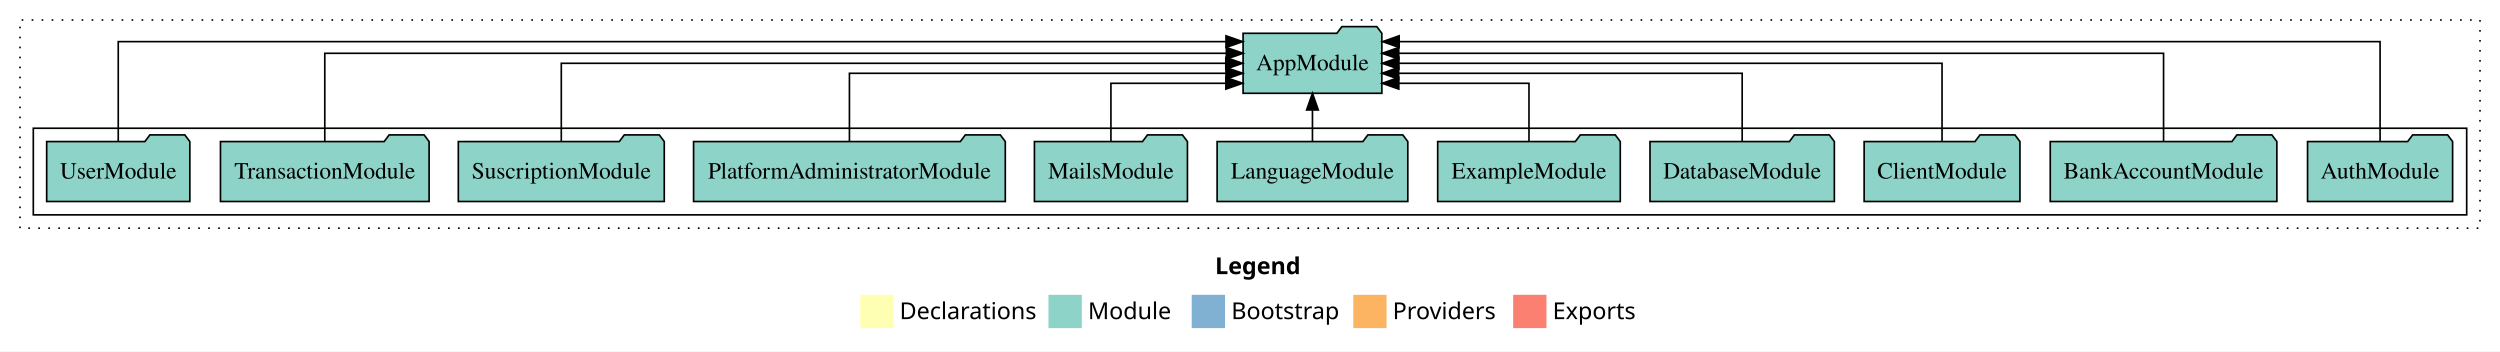
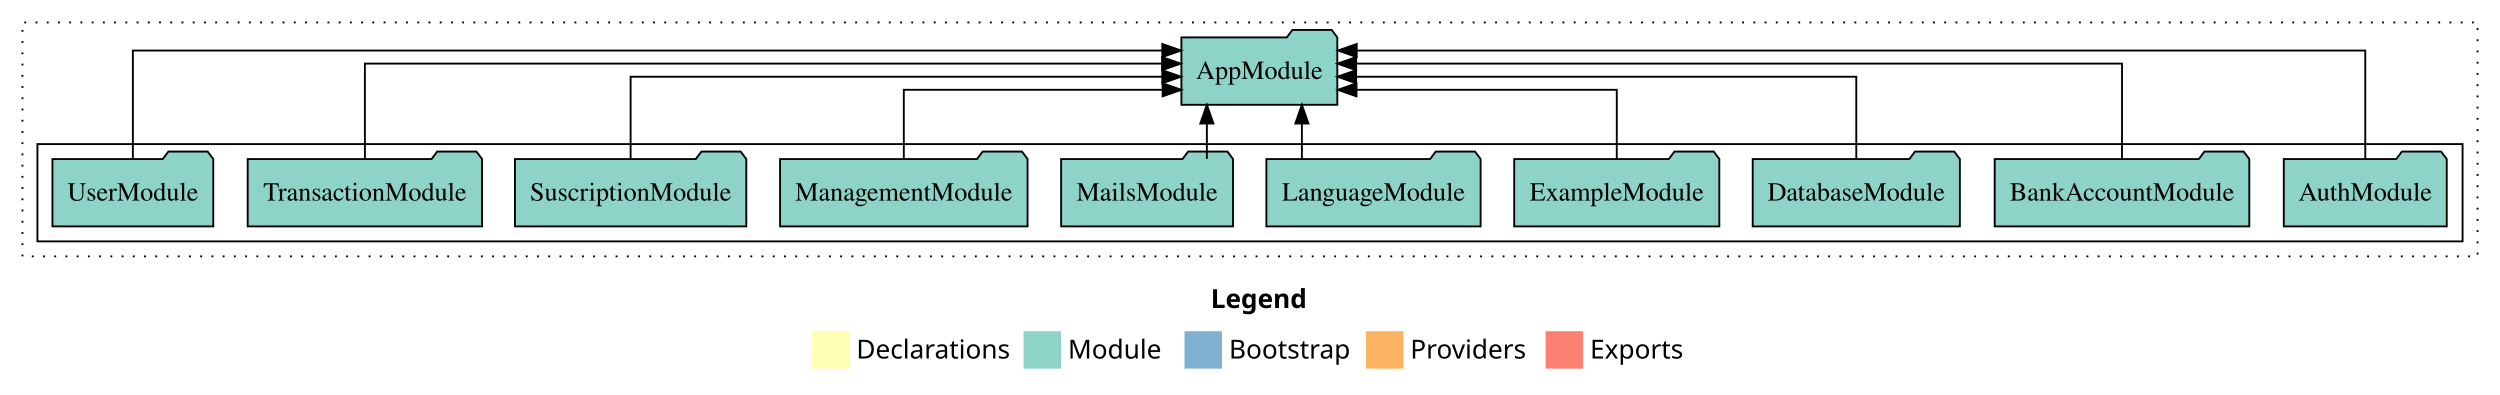
- <svg xmlns="http://www.w3.org/2000/svg" width="1501pt" height="211pt" viewBox="0.00 0.00 1501.00 211.00">
+ <svg xmlns="http://www.w3.org/2000/svg" width="1336pt" height="211pt" viewBox="0.00 0.00 1336.00 211.00">
  <g id="graph0" class="graph" transform="scale(1 1) rotate(0) translate(4 207)">
-     <polygon fill="#ffffff" stroke="transparent" points="-4,4 -4,-207 1497,-207 1497,4 -4,4" />
-     <text text-anchor="start" x="725.509" y="-42.4" font-family="sans-serif" font-weight="bold" font-size="14.00" fill="#000000">Legend</text>
-     <polygon fill="#ffffb3" stroke="transparent" points="512.5,-10 512.5,-30 532.5,-30 532.5,-10 512.5,-10" />
-     <text text-anchor="start" x="536.129" y="-15.4" font-family="sans-serif" font-size="14.00" fill="#000000">  Declarations</text>
-     <polygon fill="#8dd3c7" stroke="transparent" points="625.5,-10 625.5,-30 645.5,-30 645.5,-10 625.5,-10" />
-     <text text-anchor="start" x="649.225" y="-15.4" font-family="sans-serif" font-size="14.00" fill="#000000">  Module</text>
-     <polygon fill="#80b1d3" stroke="transparent" points="711.5,-10 711.5,-30 731.5,-30 731.5,-10 711.5,-10" />
-     <text text-anchor="start" x="735.281" y="-15.4" font-family="sans-serif" font-size="14.00" fill="#000000">  Bootstrap</text>
-     <polygon fill="#fdb462" stroke="transparent" points="808.5,-10 808.5,-30 828.5,-30 828.5,-10 808.5,-10" />
-     <text text-anchor="start" x="832.173" y="-15.4" font-family="sans-serif" font-size="14.00" fill="#000000">  Providers</text>
-     <polygon fill="#fb8072" stroke="transparent" points="904.5,-10 904.5,-30 924.5,-30 924.5,-10 904.5,-10" />
-     <text text-anchor="start" x="928.226" y="-15.4" font-family="sans-serif" font-size="14.00" fill="#000000">  Exports</text>
+     <polygon fill="#ffffff" stroke="transparent" points="-4,4 -4,-207 1332,-207 1332,4 -4,4" />
+     <text text-anchor="start" x="643.009" y="-42.4" font-family="sans-serif" font-weight="bold" font-size="14.00" fill="#000000">Legend</text>
+     <polygon fill="#ffffb3" stroke="transparent" points="430,-10 430,-30 450,-30 450,-10 430,-10" />
+     <text text-anchor="start" x="453.629" y="-15.4" font-family="sans-serif" font-size="14.00" fill="#000000">  Declarations</text>
+     <polygon fill="#8dd3c7" stroke="transparent" points="543,-10 543,-30 563,-30 563,-10 543,-10" />
+     <text text-anchor="start" x="566.725" y="-15.4" font-family="sans-serif" font-size="14.00" fill="#000000">  Module</text>
+     <polygon fill="#80b1d3" stroke="transparent" points="629,-10 629,-30 649,-30 649,-10 629,-10" />
+     <text text-anchor="start" x="652.781" y="-15.4" font-family="sans-serif" font-size="14.00" fill="#000000">  Bootstrap</text>
+     <polygon fill="#fdb462" stroke="transparent" points="726,-10 726,-30 746,-30 746,-10 726,-10" />
+     <text text-anchor="start" x="749.673" y="-15.4" font-family="sans-serif" font-size="14.00" fill="#000000">  Providers</text>
+     <polygon fill="#fb8072" stroke="transparent" points="822,-10 822,-30 842,-30 842,-10 822,-10" />
+     <text text-anchor="start" x="845.726" y="-15.4" font-family="sans-serif" font-size="14.00" fill="#000000">  Exports</text>
    <g id="clust1" class="cluster">
-       <polygon fill="none" stroke="#000000" stroke-dasharray="1,5" points="8,-70 8,-195 1485,-195 1485,-70 8,-70" />
+       <polygon fill="none" stroke="#000000" stroke-dasharray="1,5" points="8,-70 8,-195 1320,-195 1320,-70 8,-70" />
    </g>
    <g id="clust3" class="cluster">
-       <polygon fill="none" stroke="#000000" points="16,-78 16,-130 1477,-130 1477,-78 16,-78" />
+       <polygon fill="none" stroke="#000000" points="16,-78 16,-130 1312,-130 1312,-78 16,-78" />
    </g>
    <g id="node1" class="node">
-       <polygon fill="#8dd3c7" stroke="#000000" points="1468.548,-122 1465.548,-126 1444.548,-126 1441.548,-122 1381.452,-122 1381.452,-86 1468.548,-86 1468.548,-122" />
-       <text text-anchor="middle" x="1425" y="-99.8" font-family="Times,serif" font-size="14.00" fill="#000000">AuthModule</text>
+       <polygon fill="#8dd3c7" stroke="#000000" points="1303.548,-122 1300.548,-126 1279.548,-126 1276.548,-122 1216.452,-122 1216.452,-86 1303.548,-86 1303.548,-122" />
+       <text text-anchor="middle" x="1260" y="-99.8" font-family="Times,serif" font-size="14.00" fill="#000000">AuthModule</text>
    </g>
-     <g id="node12" class="node">
-       <polygon fill="#8dd3c7" stroke="#000000" points="825.657,-187 822.657,-191 801.657,-191 798.657,-187 742.343,-187 742.343,-151 825.657,-151 825.657,-187" />
-       <text text-anchor="middle" x="784" y="-164.8" font-family="Times,serif" font-size="14.00" fill="#000000">AppModule</text>
+     <g id="node11" class="node">
+       <polygon fill="#8dd3c7" stroke="#000000" points="710.657,-187 707.657,-191 686.657,-191 683.657,-187 627.343,-187 627.343,-151 710.657,-151 710.657,-187" />
+       <text text-anchor="middle" x="669" y="-164.8" font-family="Times,serif" font-size="14.00" fill="#000000">AppModule</text>
    </g>
    <g id="edge1" class="edge">
-       <path fill="none" stroke="#000000" d="M1425,-122.091C1425,-145.133 1425,-182 1425,-182 1425,-182 836.058,-182 836.058,-182" />
-       <polygon fill="#000000" stroke="#000000" points="836.058,-178.5 826.058,-182 836.058,-185.5 836.058,-178.5" />
+       <path fill="none" stroke="#000000" d="M1260,-122.011C1260,-144.485 1260,-180 1260,-180 1260,-180 721.029,-180 721.029,-180" />
+       <polygon fill="#000000" stroke="#000000" points="721.029,-176.5 711.029,-180 721.029,-183.5 721.029,-176.5" />
    </g>
    <g id="node2" class="node">
-       <polygon fill="#8dd3c7" stroke="#000000" points="1363.028,-122 1360.028,-126 1339.028,-126 1336.028,-122 1226.972,-122 1226.972,-86 1363.028,-86 1363.028,-122" />
-       <text text-anchor="middle" x="1295" y="-99.8" font-family="Times,serif" font-size="14.00" fill="#000000">BankAccountModule</text>
+       <polygon fill="#8dd3c7" stroke="#000000" points="1198.028,-122 1195.028,-126 1174.028,-126 1171.028,-122 1061.972,-122 1061.972,-86 1198.028,-86 1198.028,-122" />
+       <text text-anchor="middle" x="1130" y="-99.8" font-family="Times,serif" font-size="14.00" fill="#000000">BankAccountModule</text>
    </g>
    <g id="edge2" class="edge">
-       <path fill="none" stroke="#000000" d="M1295,-122.284C1295,-143.321 1295,-175 1295,-175 1295,-175 835.817,-175 835.817,-175" />
-       <polygon fill="#000000" stroke="#000000" points="835.817,-171.5 825.817,-175 835.817,-178.5 835.817,-171.5" />
+       <path fill="none" stroke="#000000" d="M1130,-122.129C1130,-142.572 1130,-173 1130,-173 1130,-173 720.724,-173 720.724,-173" />
+       <polygon fill="#000000" stroke="#000000" points="720.724,-169.5 710.724,-173 720.724,-176.5 720.724,-169.5" />
    </g>
    <g id="node3" class="node">
-       <polygon fill="#8dd3c7" stroke="#000000" points="1208.773,-122 1205.773,-126 1184.773,-126 1181.773,-122 1115.227,-122 1115.227,-86 1208.773,-86 1208.773,-122" />
-       <text text-anchor="middle" x="1162" y="-99.8" font-family="Times,serif" font-size="14.00" fill="#000000">ClientModule</text>
+       <polygon fill="#8dd3c7" stroke="#000000" points="1043.35,-122 1040.35,-126 1019.35,-126 1016.35,-122 932.65,-122 932.65,-86 1043.35,-86 1043.35,-122" />
+       <text text-anchor="middle" x="988" y="-99.8" font-family="Times,serif" font-size="14.00" fill="#000000">DatabaseModule</text>
    </g>
    <g id="edge3" class="edge">
-       <path fill="none" stroke="#000000" d="M1162,-122.106C1162,-141.339 1162,-169 1162,-169 1162,-169 835.897,-169 835.897,-169" />
-       <polygon fill="#000000" stroke="#000000" points="835.897,-165.5 825.897,-169 835.897,-172.5 835.897,-165.5" />
+       <path fill="none" stroke="#000000" d="M988,-122.267C988,-140.555 988,-166 988,-166 988,-166 720.704,-166 720.704,-166" />
+       <polygon fill="#000000" stroke="#000000" points="720.704,-162.5 710.704,-166 720.704,-169.5 720.704,-162.5" />
    </g>
    <g id="node4" class="node">
-       <polygon fill="#8dd3c7" stroke="#000000" points="1097.35,-122 1094.35,-126 1073.35,-126 1070.35,-122 986.65,-122 986.65,-86 1097.35,-86 1097.35,-122" />
-       <text text-anchor="middle" x="1042" y="-99.8" font-family="Times,serif" font-size="14.00" fill="#000000">DatabaseModule</text>
+       <polygon fill="#8dd3c7" stroke="#000000" points="914.813,-122 911.813,-126 890.813,-126 887.813,-122 805.187,-122 805.187,-86 914.813,-86 914.813,-122" />
+       <text text-anchor="middle" x="860" y="-99.8" font-family="Times,serif" font-size="14.00" fill="#000000">ExampleModule</text>
    </g>
    <g id="edge4" class="edge">
-       <path fill="none" stroke="#000000" d="M1042,-122.022C1042,-139.373 1042,-163 1042,-163 1042,-163 835.739,-163 835.739,-163" />
-       <polygon fill="#000000" stroke="#000000" points="835.739,-159.5 825.739,-163 835.739,-166.5 835.739,-159.5" />
+       <path fill="none" stroke="#000000" d="M860,-122.009C860,-138.049 860,-159 860,-159 860,-159 720.916,-159 720.916,-159" />
+       <polygon fill="#000000" stroke="#000000" points="720.916,-155.5 710.916,-159 720.916,-162.5 720.916,-155.5" />
    </g>
    <g id="node5" class="node">
-       <polygon fill="#8dd3c7" stroke="#000000" points="968.813,-122 965.813,-126 944.813,-126 941.813,-122 859.187,-122 859.187,-86 968.813,-86 968.813,-122" />
-       <text text-anchor="middle" x="914" y="-99.8" font-family="Times,serif" font-size="14.00" fill="#000000">ExampleModule</text>
+       <polygon fill="#8dd3c7" stroke="#000000" points="787.246,-122 784.246,-126 763.246,-126 760.246,-122 672.754,-122 672.754,-86 787.246,-86 787.246,-122" />
+       <text text-anchor="middle" x="730" y="-99.8" font-family="Times,serif" font-size="14.00" fill="#000000">LanguageModule</text>
    </g>
    <g id="edge5" class="edge">
-       <path fill="none" stroke="#000000" d="M914,-122.24C914,-137.571 914,-157 914,-157 914,-157 835.848,-157 835.848,-157" />
-       <polygon fill="#000000" stroke="#000000" points="835.848,-153.5 825.848,-157 835.848,-160.5 835.848,-153.5" />
+       <path fill="none" stroke="#000000" d="M691.728,-122.106C691.728,-122.106 691.728,-140.991 691.728,-140.991" />
+       <polygon fill="#000000" stroke="#000000" points="688.228,-140.991 691.728,-150.991 695.228,-140.991 688.228,-140.991" />
    </g>
    <g id="node6" class="node">
-       <polygon fill="#8dd3c7" stroke="#000000" points="841.246,-122 838.246,-126 817.246,-126 814.246,-122 726.754,-122 726.754,-86 841.246,-86 841.246,-122" />
-       <text text-anchor="middle" x="784" y="-99.8" font-family="Times,serif" font-size="14.00" fill="#000000">LanguageModule</text>
+       <polygon fill="#8dd3c7" stroke="#000000" points="654.936,-122 651.936,-126 630.936,-126 627.936,-122 563.064,-122 563.064,-86 654.936,-86 654.936,-122" />
+       <text text-anchor="middle" x="609" y="-99.8" font-family="Times,serif" font-size="14.00" fill="#000000">MailsModule</text>
    </g>
    <g id="edge6" class="edge">
-       <path fill="none" stroke="#000000" d="M784,-122.106C784,-122.106 784,-140.991 784,-140.991" />
-       <polygon fill="#000000" stroke="#000000" points="780.5,-140.991 784,-150.991 787.5,-140.991 780.5,-140.991" />
+       <path fill="none" stroke="#000000" d="M640.945,-122.106C640.945,-122.106 640.945,-140.991 640.945,-140.991" />
+       <polygon fill="#000000" stroke="#000000" points="637.445,-140.991 640.945,-150.991 644.445,-140.991 637.445,-140.991" />
    </g>
    <g id="node7" class="node">
-       <polygon fill="#8dd3c7" stroke="#000000" points="708.936,-122 705.936,-126 684.936,-126 681.936,-122 617.064,-122 617.064,-86 708.936,-86 708.936,-122" />
-       <text text-anchor="middle" x="663" y="-99.8" font-family="Times,serif" font-size="14.00" fill="#000000">MailsModule</text>
+       <polygon fill="#8dd3c7" stroke="#000000" points="545.135,-122 542.135,-126 521.135,-126 518.135,-122 412.865,-122 412.865,-86 545.135,-86 545.135,-122" />
+       <text text-anchor="middle" x="479" y="-99.8" font-family="Times,serif" font-size="14.00" fill="#000000">ManagementModule</text>
    </g>
    <g id="edge7" class="edge">
-       <path fill="none" stroke="#000000" d="M663,-122.24C663,-137.571 663,-157 663,-157 663,-157 732.02,-157 732.02,-157" />
-       <polygon fill="#000000" stroke="#000000" points="732.02,-160.5 742.02,-157 732.02,-153.5 732.02,-160.5" />
+       <path fill="none" stroke="#000000" d="M479,-122.009C479,-138.049 479,-159 479,-159 479,-159 617.304,-159 617.304,-159" />
+       <polygon fill="#000000" stroke="#000000" points="617.304,-162.5 627.304,-159 617.304,-155.5 617.304,-162.5" />
    </g>
    <g id="node8" class="node">
-       <polygon fill="#8dd3c7" stroke="#000000" points="599.58,-122 596.58,-126 575.58,-126 572.58,-122 412.42,-122 412.42,-86 599.58,-86 599.58,-122" />
-       <text text-anchor="middle" x="506" y="-99.8" font-family="Times,serif" font-size="14.00" fill="#000000">PlatformAdministratorModule</text>
-     </g>
-     <g id="edge8" class="edge">
-       <path fill="none" stroke="#000000" d="M506,-122.022C506,-139.373 506,-163 506,-163 506,-163 732.08,-163 732.08,-163" />
-       <polygon fill="#000000" stroke="#000000" points="732.08,-166.5 742.08,-163 732.08,-159.5 732.08,-166.5" />
-     </g>
-     <g id="node9" class="node">
      <polygon fill="#8dd3c7" stroke="#000000" points="394.824,-122 391.824,-126 370.824,-126 367.824,-122 271.176,-122 271.176,-86 394.824,-86 394.824,-122" />
      <text text-anchor="middle" x="333" y="-99.8" font-family="Times,serif" font-size="14.00" fill="#000000">SuscriptionModule</text>
    </g>
-     <g id="edge9" class="edge">
-       <path fill="none" stroke="#000000" d="M333,-122.106C333,-141.339 333,-169 333,-169 333,-169 731.976,-169 731.976,-169" />
-       <polygon fill="#000000" stroke="#000000" points="731.976,-172.5 741.976,-169 731.976,-165.5 731.976,-172.5" />
+     <g id="edge8" class="edge">
+       <path fill="none" stroke="#000000" d="M333,-122.267C333,-140.555 333,-166 333,-166 333,-166 617.125,-166 617.125,-166" />
+       <polygon fill="#000000" stroke="#000000" points="617.125,-169.5 627.125,-166 617.125,-162.5 617.125,-169.5" />
    </g>
-     <g id="node10" class="node">
+     <g id="node9" class="node">
      <polygon fill="#8dd3c7" stroke="#000000" points="253.633,-122 250.633,-126 229.633,-126 226.633,-122 128.367,-122 128.367,-86 253.633,-86 253.633,-122" />
      <text text-anchor="middle" x="191" y="-99.8" font-family="Times,serif" font-size="14.00" fill="#000000">TransactionModule</text>
    </g>
-     <g id="edge10" class="edge">
-       <path fill="none" stroke="#000000" d="M191,-122.284C191,-143.321 191,-175 191,-175 191,-175 732.301,-175 732.301,-175" />
-       <polygon fill="#000000" stroke="#000000" points="732.301,-178.5 742.301,-175 732.301,-171.5 732.301,-178.5" />
+     <g id="edge9" class="edge">
+       <path fill="none" stroke="#000000" d="M191,-122.129C191,-142.572 191,-173 191,-173 191,-173 617,-173 617,-173" />
+       <polygon fill="#000000" stroke="#000000" points="617,-176.5 627,-173 617,-169.5 617,-176.5" />
    </g>
-     <g id="node11" class="node">
+     <g id="node10" class="node">
      <polygon fill="#8dd3c7" stroke="#000000" points="109.976,-122 106.976,-126 85.976,-126 82.976,-122 24.024,-122 24.024,-86 109.976,-86 109.976,-122" />
      <text text-anchor="middle" x="67" y="-99.8" font-family="Times,serif" font-size="14.00" fill="#000000">UserModule</text>
    </g>
-     <g id="edge11" class="edge">
-       <path fill="none" stroke="#000000" d="M67,-122.091C67,-145.133 67,-182 67,-182 67,-182 732.089,-182 732.089,-182" />
-       <polygon fill="#000000" stroke="#000000" points="732.089,-185.5 742.089,-182 732.089,-178.5 732.089,-185.5" />
+     <g id="edge10" class="edge">
+       <path fill="none" stroke="#000000" d="M67,-122.011C67,-144.485 67,-180 67,-180 67,-180 617.146,-180 617.146,-180" />
+       <polygon fill="#000000" stroke="#000000" points="617.146,-183.5 627.146,-180 617.146,-176.5 617.146,-183.5" />
    </g>
  </g>
</svg>
